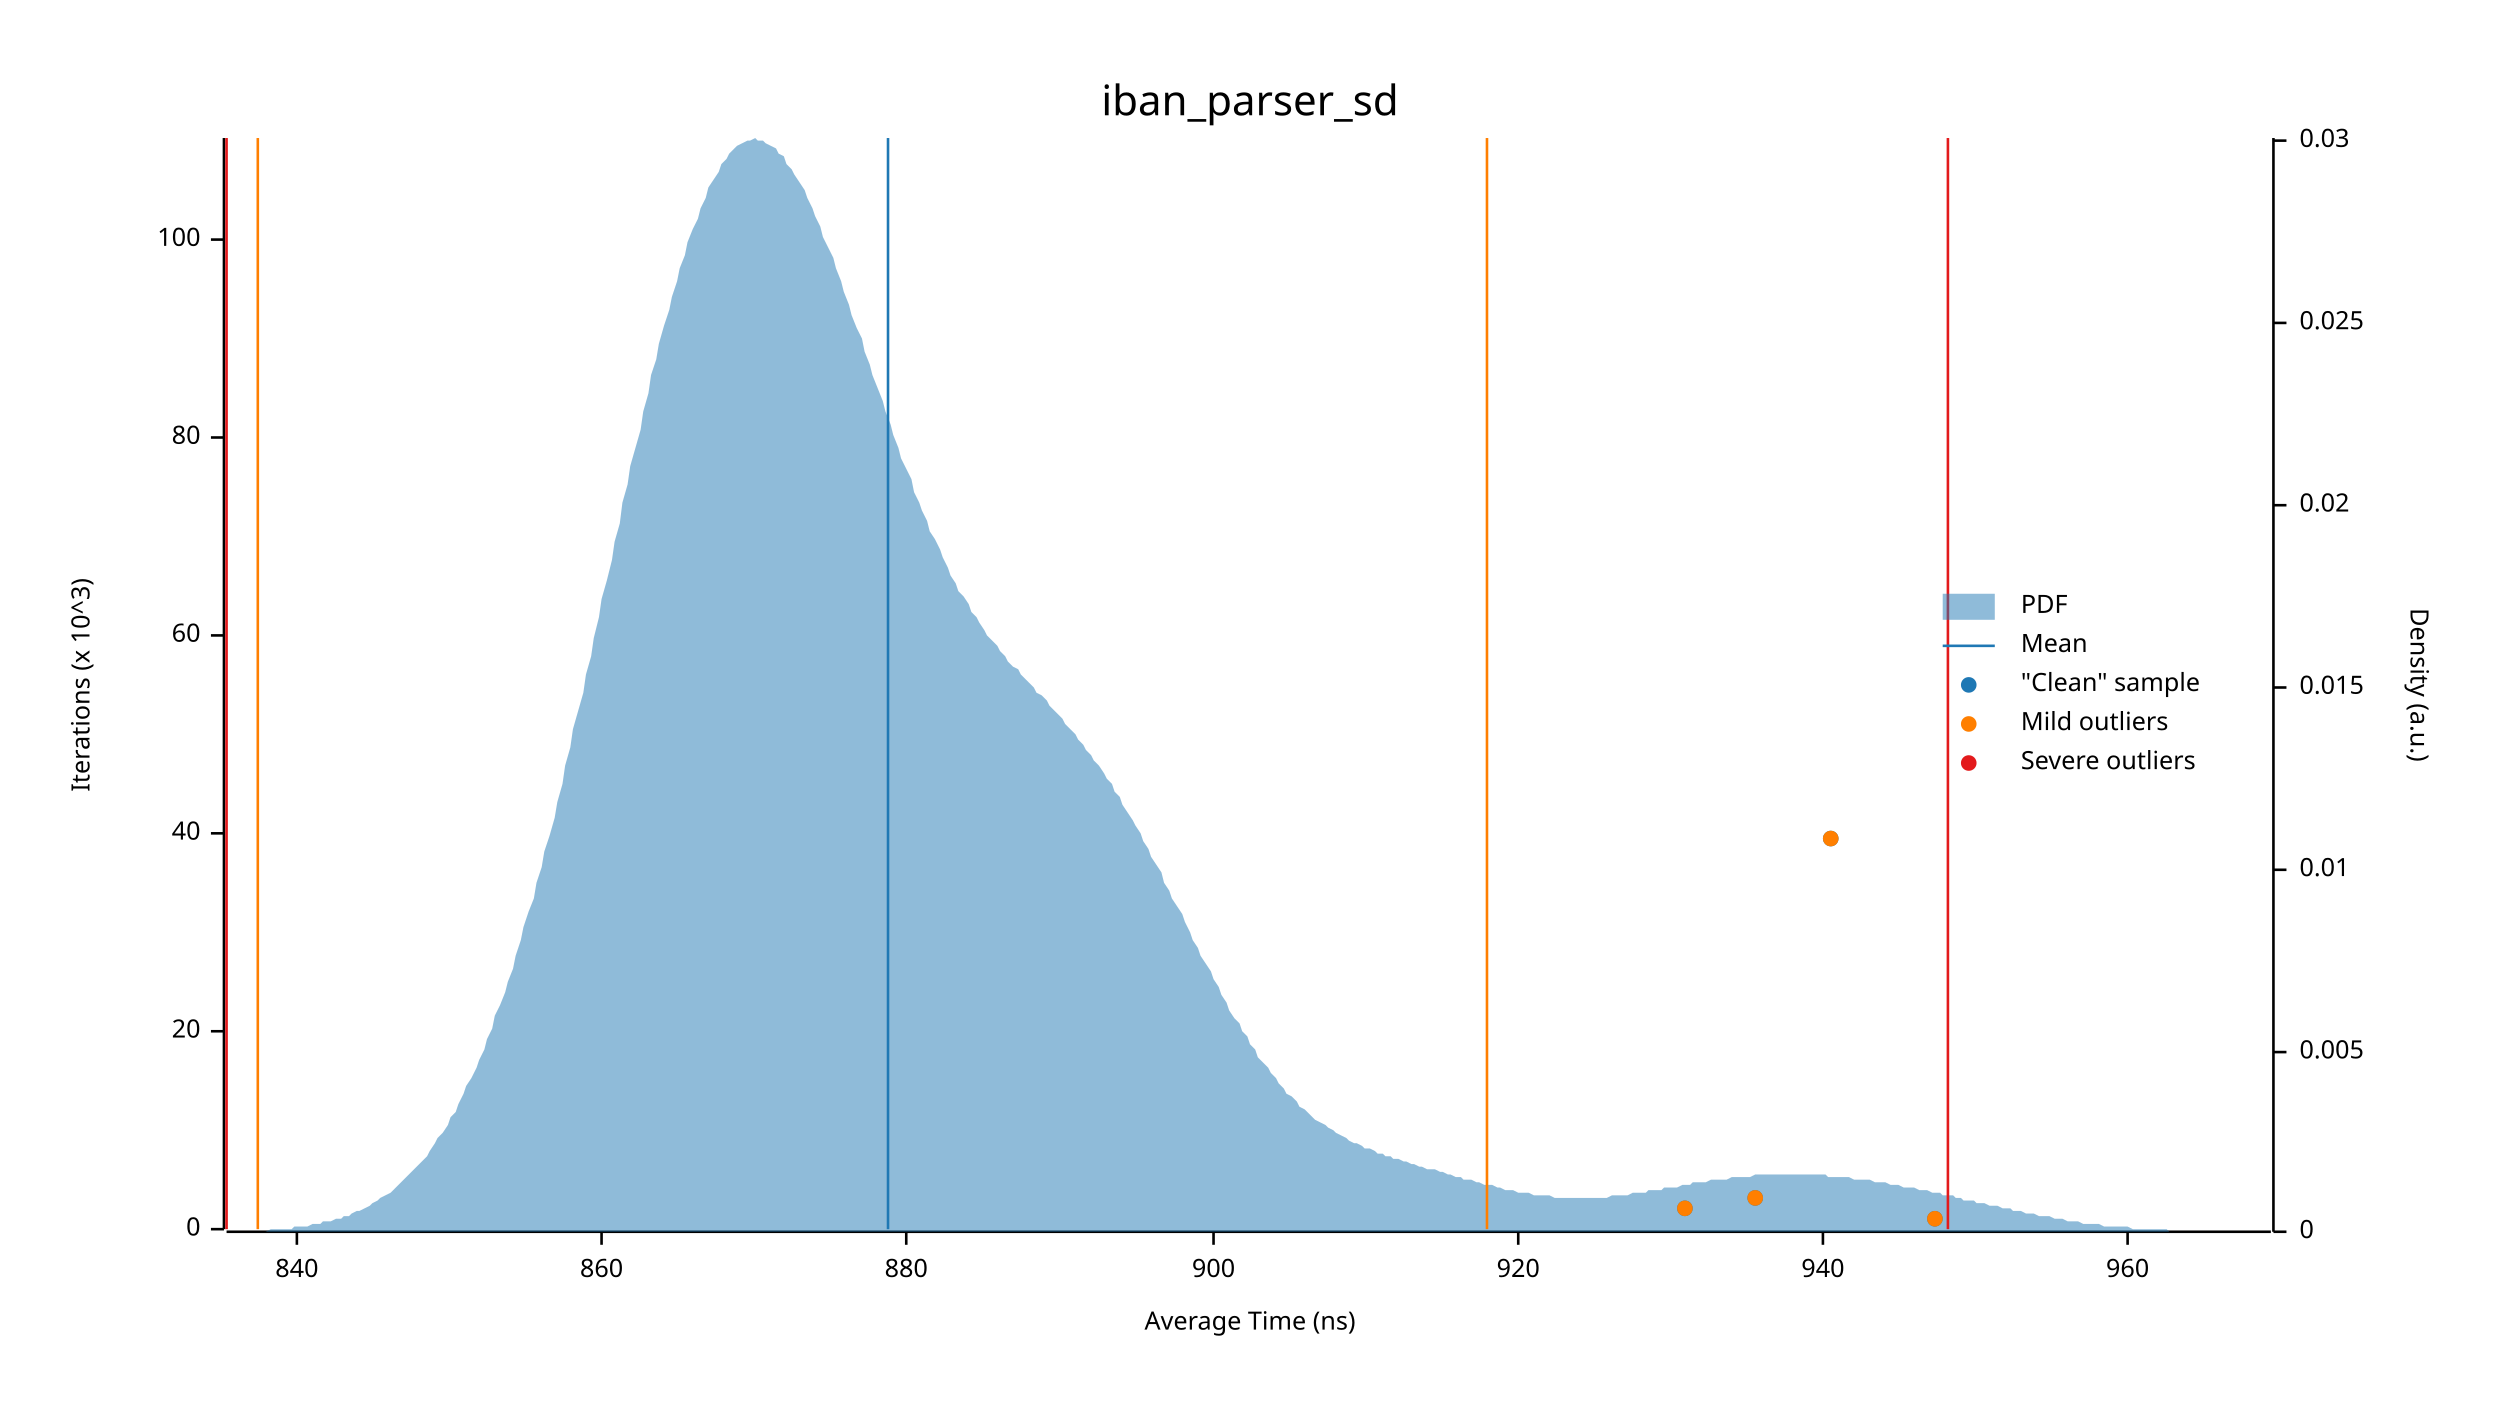
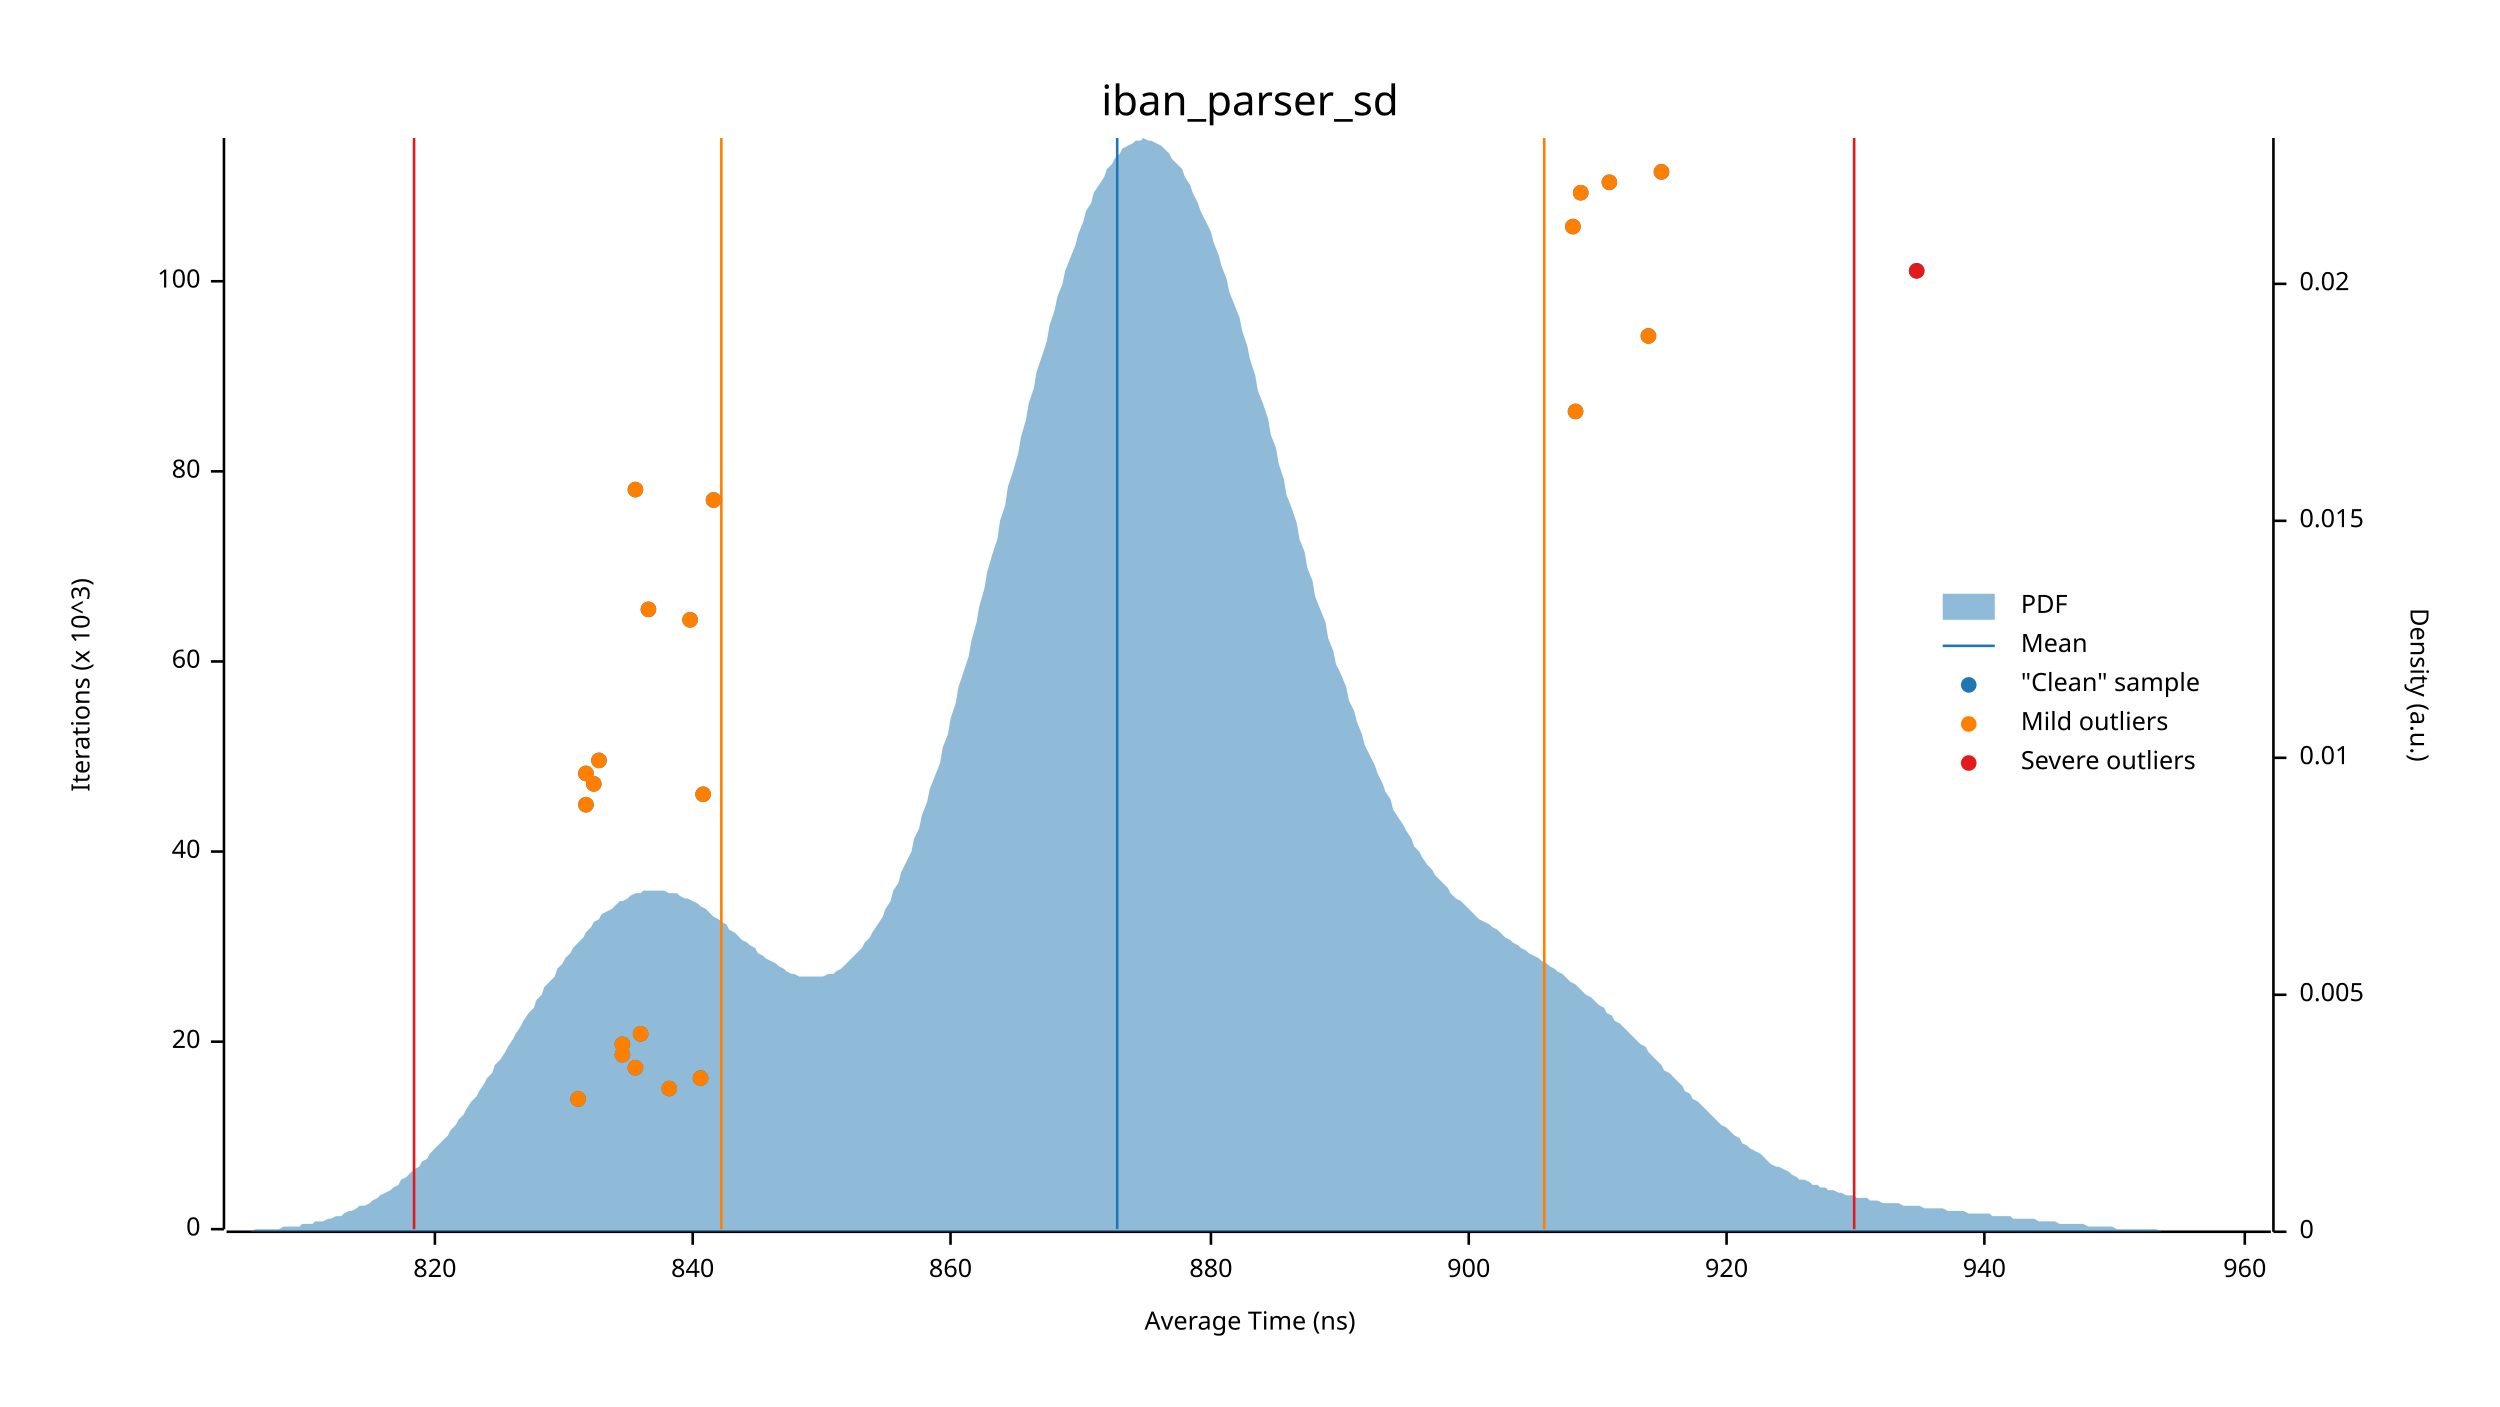
<svg xmlns="http://www.w3.org/2000/svg" width="960" height="540" viewBox="0 0 960 540">
  <text x="480" y="32" dy="0.76em" text-anchor="middle" font-family="sans-serif" font-size="16.129" opacity="1" fill="#000000">
iban_parser_sd
</text>
  <text x="27" y="263" dy="0.76em" text-anchor="middle" font-family="sans-serif" font-size="9.677" opacity="1" fill="#000000" transform="rotate(270, 27, 263)">
Iterations (x 10^3)
</text>
  <text x="480" y="513" dy="-0.5ex" text-anchor="middle" font-family="sans-serif" font-size="9.677" opacity="1" fill="#000000">
Average Time (ns)
</text>
  <polyline fill="none" opacity="1" stroke="#000000" stroke-width="1" points="86,53 86,472 " />
  <text x="77" y="472" dy="0.5ex" text-anchor="end" font-family="sans-serif" font-size="9.677" opacity="1" fill="#000000">
0
</text>
  <polyline fill="none" opacity="1" stroke="#000000" stroke-width="1" points="81,472 86,472 " />
-   <text x="77" y="396" dy="0.5ex" text-anchor="end" font-family="sans-serif" font-size="9.677" opacity="1" fill="#000000">
+   <text x="77" y="400" dy="0.5ex" text-anchor="end" font-family="sans-serif" font-size="9.677" opacity="1" fill="#000000">
20
</text>
-   <polyline fill="none" opacity="1" stroke="#000000" stroke-width="1" points="81,396 86,396 " />
-   <text x="77" y="320" dy="0.5ex" text-anchor="end" font-family="sans-serif" font-size="9.677" opacity="1" fill="#000000">
+   <polyline fill="none" opacity="1" stroke="#000000" stroke-width="1" points="81,400 86,400 " />
+   <text x="77" y="327" dy="0.5ex" text-anchor="end" font-family="sans-serif" font-size="9.677" opacity="1" fill="#000000">
40
</text>
-   <polyline fill="none" opacity="1" stroke="#000000" stroke-width="1" points="81,320 86,320 " />
-   <text x="77" y="244" dy="0.5ex" text-anchor="end" font-family="sans-serif" font-size="9.677" opacity="1" fill="#000000">
+   <polyline fill="none" opacity="1" stroke="#000000" stroke-width="1" points="81,327 86,327 " />
+   <text x="77" y="254" dy="0.5ex" text-anchor="end" font-family="sans-serif" font-size="9.677" opacity="1" fill="#000000">
60
</text>
-   <polyline fill="none" opacity="1" stroke="#000000" stroke-width="1" points="81,244 86,244 " />
-   <text x="77" y="168" dy="0.5ex" text-anchor="end" font-family="sans-serif" font-size="9.677" opacity="1" fill="#000000">
+   <polyline fill="none" opacity="1" stroke="#000000" stroke-width="1" points="81,254 86,254 " />
+   <text x="77" y="181" dy="0.5ex" text-anchor="end" font-family="sans-serif" font-size="9.677" opacity="1" fill="#000000">
80
</text>
-   <polyline fill="none" opacity="1" stroke="#000000" stroke-width="1" points="81,168 86,168 " />
-   <text x="77" y="92" dy="0.5ex" text-anchor="end" font-family="sans-serif" font-size="9.677" opacity="1" fill="#000000">
+   <polyline fill="none" opacity="1" stroke="#000000" stroke-width="1" points="81,181 86,181 " />
+   <text x="77" y="108" dy="0.5ex" text-anchor="end" font-family="sans-serif" font-size="9.677" opacity="1" fill="#000000">
100
</text>
-   <polyline fill="none" opacity="1" stroke="#000000" stroke-width="1" points="81,92 86,92 " />
+   <polyline fill="none" opacity="1" stroke="#000000" stroke-width="1" points="81,108 86,108 " />
  <polyline fill="none" opacity="1" stroke="#000000" stroke-width="1" points="87,473 872,473 " />
-   <text x="114" y="483" dy="0.76em" text-anchor="middle" font-family="sans-serif" font-size="9.677" opacity="1" fill="#000000">
+   <text x="167" y="483" dy="0.76em" text-anchor="middle" font-family="sans-serif" font-size="9.677" opacity="1" fill="#000000">
+ 820
+ </text>
+   <polyline fill="none" opacity="1" stroke="#000000" stroke-width="1" points="167,473 167,478 " />
+   <text x="266" y="483" dy="0.76em" text-anchor="middle" font-family="sans-serif" font-size="9.677" opacity="1" fill="#000000">
840
</text>
-   <polyline fill="none" opacity="1" stroke="#000000" stroke-width="1" points="114,473 114,478 " />
-   <text x="231" y="483" dy="0.76em" text-anchor="middle" font-family="sans-serif" font-size="9.677" opacity="1" fill="#000000">
+   <polyline fill="none" opacity="1" stroke="#000000" stroke-width="1" points="266,473 266,478 " />
+   <text x="365" y="483" dy="0.76em" text-anchor="middle" font-family="sans-serif" font-size="9.677" opacity="1" fill="#000000">
860
</text>
-   <polyline fill="none" opacity="1" stroke="#000000" stroke-width="1" points="231,473 231,478 " />
-   <text x="348" y="483" dy="0.76em" text-anchor="middle" font-family="sans-serif" font-size="9.677" opacity="1" fill="#000000">
+   <polyline fill="none" opacity="1" stroke="#000000" stroke-width="1" points="365,473 365,478 " />
+   <text x="465" y="483" dy="0.76em" text-anchor="middle" font-family="sans-serif" font-size="9.677" opacity="1" fill="#000000">
880
</text>
-   <polyline fill="none" opacity="1" stroke="#000000" stroke-width="1" points="348,473 348,478 " />
-   <text x="466" y="483" dy="0.76em" text-anchor="middle" font-family="sans-serif" font-size="9.677" opacity="1" fill="#000000">
+   <polyline fill="none" opacity="1" stroke="#000000" stroke-width="1" points="465,473 465,478 " />
+   <text x="564" y="483" dy="0.76em" text-anchor="middle" font-family="sans-serif" font-size="9.677" opacity="1" fill="#000000">
900
</text>
-   <polyline fill="none" opacity="1" stroke="#000000" stroke-width="1" points="466,473 466,478 " />
-   <text x="583" y="483" dy="0.76em" text-anchor="middle" font-family="sans-serif" font-size="9.677" opacity="1" fill="#000000">
+   <polyline fill="none" opacity="1" stroke="#000000" stroke-width="1" points="564,473 564,478 " />
+   <text x="663" y="483" dy="0.76em" text-anchor="middle" font-family="sans-serif" font-size="9.677" opacity="1" fill="#000000">
920
</text>
-   <polyline fill="none" opacity="1" stroke="#000000" stroke-width="1" points="583,473 583,478 " />
-   <text x="700" y="483" dy="0.76em" text-anchor="middle" font-family="sans-serif" font-size="9.677" opacity="1" fill="#000000">
+   <polyline fill="none" opacity="1" stroke="#000000" stroke-width="1" points="663,473 663,478 " />
+   <text x="762" y="483" dy="0.76em" text-anchor="middle" font-family="sans-serif" font-size="9.677" opacity="1" fill="#000000">
940
</text>
-   <polyline fill="none" opacity="1" stroke="#000000" stroke-width="1" points="700,473 700,478 " />
-   <text x="817" y="483" dy="0.76em" text-anchor="middle" font-family="sans-serif" font-size="9.677" opacity="1" fill="#000000">
+   <polyline fill="none" opacity="1" stroke="#000000" stroke-width="1" points="762,473 762,478 " />
+   <text x="862" y="483" dy="0.76em" text-anchor="middle" font-family="sans-serif" font-size="9.677" opacity="1" fill="#000000">
960
</text>
-   <polyline fill="none" opacity="1" stroke="#000000" stroke-width="1" points="817,473 817,478 " />
+   <polyline fill="none" opacity="1" stroke="#000000" stroke-width="1" points="862,473 862,478 " />
  <text x="933" y="263" dy="0.76em" text-anchor="middle" font-family="sans-serif" font-size="9.677" opacity="1" fill="#000000" transform="rotate(90, 933, 263)">
Density (a.u.)
</text>
  <polyline fill="none" opacity="1" stroke="#000000" stroke-width="1" points="873,53 873,473 " />
  <text x="883" y="473" dy="0.5ex" text-anchor="start" font-family="sans-serif" font-size="9.677" opacity="1" fill="#000000">
0
</text>
  <polyline fill="none" opacity="1" stroke="#000000" stroke-width="1" points="873,473 878,473 " />
-   <text x="883" y="404" dy="0.5ex" text-anchor="start" font-family="sans-serif" font-size="9.677" opacity="1" fill="#000000">
+   <text x="883" y="382" dy="0.5ex" text-anchor="start" font-family="sans-serif" font-size="9.677" opacity="1" fill="#000000">
0.005
</text>
-   <polyline fill="none" opacity="1" stroke="#000000" stroke-width="1" points="873,404 878,404 " />
-   <text x="883" y="334" dy="0.5ex" text-anchor="start" font-family="sans-serif" font-size="9.677" opacity="1" fill="#000000">
+   <polyline fill="none" opacity="1" stroke="#000000" stroke-width="1" points="873,382 878,382 " />
+   <text x="883" y="291" dy="0.5ex" text-anchor="start" font-family="sans-serif" font-size="9.677" opacity="1" fill="#000000">
0.01
</text>
-   <polyline fill="none" opacity="1" stroke="#000000" stroke-width="1" points="873,334 878,334 " />
-   <text x="883" y="264" dy="0.5ex" text-anchor="start" font-family="sans-serif" font-size="9.677" opacity="1" fill="#000000">
+   <polyline fill="none" opacity="1" stroke="#000000" stroke-width="1" points="873,291 878,291 " />
+   <text x="883" y="200" dy="0.5ex" text-anchor="start" font-family="sans-serif" font-size="9.677" opacity="1" fill="#000000">
0.015
</text>
-   <polyline fill="none" opacity="1" stroke="#000000" stroke-width="1" points="873,264 878,264 " />
-   <text x="883" y="194" dy="0.5ex" text-anchor="start" font-family="sans-serif" font-size="9.677" opacity="1" fill="#000000">
+   <polyline fill="none" opacity="1" stroke="#000000" stroke-width="1" points="873,200 878,200 " />
+   <text x="883" y="109" dy="0.5ex" text-anchor="start" font-family="sans-serif" font-size="9.677" opacity="1" fill="#000000">
0.02
</text>
-   <polyline fill="none" opacity="1" stroke="#000000" stroke-width="1" points="873,194 878,194 " />
-   <text x="883" y="124" dy="0.5ex" text-anchor="start" font-family="sans-serif" font-size="9.677" opacity="1" fill="#000000">
- 0.025
- </text>
-   <polyline fill="none" opacity="1" stroke="#000000" stroke-width="1" points="873,124 878,124 " />
-   <text x="883" y="54" dy="0.5ex" text-anchor="start" font-family="sans-serif" font-size="9.677" opacity="1" fill="#000000">
- 0.03
- </text>
-   <polyline fill="none" opacity="1" stroke="#000000" stroke-width="1" points="873,54 878,54 " />
-   <polygon opacity="0.5" fill="#1F78B4" points="87,473 88,473 90,473 91,473 93,473 94,473 96,473 98,473 99,473 101,473 102,473 104,472 105,472 107,472 109,472 110,472 112,472 113,471 115,471 116,471 118,471 120,470 121,470 123,470 124,469 126,469 127,469 129,468 131,468 132,467 134,467 135,466 137,465 138,465 140,464 142,463 143,462 145,461 146,460 148,459 150,458 151,457 153,455 154,454 156,452 157,451 159,449 161,447 162,446 164,444 165,442 167,439 168,437 170,435 172,432 173,429 175,427 176,424 178,420 179,417 181,414 183,410 184,407 186,403 187,399 189,395 190,390 192,386 194,381 195,377 197,372 198,367 200,361 201,356 203,350 205,345 206,339 208,333 209,327 211,321 213,314 214,308 216,301 217,294 219,287 220,280 222,273 224,266 225,259 227,252 228,245 230,237 231,230 233,223 235,215 236,208 238,201 239,193 241,186 242,179 244,172 246,165 247,158 249,151 250,144 252,138 253,132 255,125 257,119 258,114 260,108 261,103 263,98 264,93 266,88 268,84 269,80 271,76 272,72 274,69 276,66 277,63 279,61 280,59 282,57 283,56 285,55 287,54 288,54 290,53 291,54 293,54 294,55 296,56 298,57 299,59 301,60 302,63 304,65 305,67 307,70 309,73 310,76 312,80 313,83 315,87 316,91 318,95 320,99 321,103 323,108 324,112 326,117 327,121 329,126 331,130 332,135 334,140 335,144 337,149 339,154 340,158 342,163 343,167 345,172 346,176 348,180 350,184 351,189 353,193 354,196 356,200 357,204 359,207 361,211 362,214 364,218 365,221 367,224 368,227 370,229 372,232 373,235 375,237 376,239 378,242 379,244 381,246 383,248 384,250 386,252 387,254 389,256 391,257 392,259 394,261 395,262 397,264 398,266 400,267 402,269 403,271 405,273 406,274 408,276 409,278 411,280 413,282 414,284 416,286 417,288 419,290 420,292 422,294 424,297 425,299 427,301 428,304 430,306 431,309 433,312 435,315 436,317 438,320 439,323 441,326 442,329 444,332 446,335 447,339 449,342 450,345 452,348 454,351 455,354 457,358 458,361 460,364 461,367 463,370 465,373 466,376 468,379 469,382 471,385 472,388 474,391 476,393 477,396 479,398 480,401 482,403 483,406 485,408 487,410 488,412 490,414 491,416 493,418 494,420 496,421 498,423 499,425 501,426 502,427 504,429 505,430 507,431 509,432 510,433 512,434 513,435 515,436 517,437 518,438 520,439 521,439 523,440 524,441 526,441 528,442 529,443 531,443 532,444 534,444 535,445 537,445 539,446 540,446 542,447 543,447 545,448 546,448 548,449 550,449 551,449 553,450 554,450 556,451 557,451 559,452 561,452 562,453 564,453 565,453 567,454 568,454 570,455 572,455 573,455 575,456 576,456 578,457 580,457 581,457 583,458 584,458 586,458 587,458 589,459 591,459 592,459 594,459 595,459 597,460 598,460 600,460 602,460 603,460 605,460 606,460 608,460 609,460 611,460 613,460 614,460 616,460 617,460 619,459 620,459 622,459 624,459 625,459 627,458 628,458 630,458 632,458 633,457 635,457 636,457 638,457 639,456 641,456 643,456 644,456 646,455 647,455 649,455 650,454 652,454 654,454 655,454 657,453 658,453 660,453 661,453 663,453 665,452 666,452 668,452 669,452 671,452 672,452 674,451 676,451 677,451 679,451 680,451 682,451 683,451 685,451 687,451 688,451 690,451 691,451 693,451 695,451 696,451 698,451 699,451 701,451 702,452 704,452 706,452 707,452 709,452 710,452 712,453 713,453 715,453 717,453 718,453 720,454 721,454 723,454 724,454 726,455 728,455 729,455 731,456 732,456 734,456 735,456 737,457 739,457 740,457 742,458 743,458 745,458 746,459 748,459 750,459 751,460 753,460 754,461 756,461 758,461 759,462 761,462 762,462 764,463 765,463 767,463 769,464 770,464 772,464 773,465 775,465 776,465 778,466 780,466 781,466 783,467 784,467 786,467 787,467 789,468 791,468 792,468 794,469 795,469 797,469 798,469 800,470 802,470 803,470 805,470 806,470 808,471 809,471 811,471 813,471 814,471 816,471 817,471 819,472 821,472 822,472 824,472 825,472 827,472 828,472 830,472 832,472 833,473 835,473 836,473 838,473 839,473 841,473 843,473 844,473 846,473 847,473 849,473 850,473 852,473 854,473 855,473 857,473 858,473 860,473 861,473 863,473 865,473 866,473 868,473 869,473 871,473 873,473 873,473 87,473 " />
-   <polyline fill="none" opacity="1" stroke="#1F78B4" stroke-width="1" points="341,472 341,53 " />
-   <polyline fill="none" opacity="1" stroke="#FF7F00" stroke-width="1" points="99,472 99,53 " />
-   <polyline fill="none" opacity="1" stroke="#FF7F00" stroke-width="1" points="571,472 571,53 " />
-   <polyline fill="none" opacity="1" stroke="#E31A1C" stroke-width="1" points="87,472 87,53 " />
-   <polyline fill="none" opacity="1" stroke="#E31A1C" stroke-width="1" points="748,472 748,53 " />
-   <circle cx="743" cy="468" r="3" opacity="1" fill="#1F78B4" stroke="none" stroke-width="1" />
-   <circle cx="647" cy="464" r="3" opacity="1" fill="#1F78B4" stroke="none" stroke-width="1" />
-   <circle cx="674" cy="460" r="3" opacity="1" fill="#1F78B4" stroke="none" stroke-width="1" />
-   <circle cx="703" cy="322" r="3" opacity="1" fill="#1F78B4" stroke="none" stroke-width="1" />
-   <circle cx="743" cy="468" r="3" opacity="1" fill="#FF7F00" stroke="none" stroke-width="1" />
-   <circle cx="647" cy="464" r="3" opacity="1" fill="#FF7F00" stroke="none" stroke-width="1" />
-   <circle cx="674" cy="460" r="3" opacity="1" fill="#FF7F00" stroke="none" stroke-width="1" />
-   <circle cx="703" cy="322" r="3" opacity="1" fill="#FF7F00" stroke="none" stroke-width="1" />
+   <polyline fill="none" opacity="1" stroke="#000000" stroke-width="1" points="873,109 878,109 " />
+   <polygon opacity="0.5" fill="#1F78B4" points="87,473 88,473 90,473 91,473 93,473 94,473 96,473 98,472 99,472 101,472 102,472 104,472 105,472 107,472 109,471 110,471 112,471 113,471 115,471 116,470 118,470 120,470 121,469 123,469 124,469 126,468 127,468 129,467 131,467 132,466 134,465 135,465 137,464 138,463 140,463 142,462 143,461 145,460 146,459 148,458 150,457 151,456 153,455 154,453 156,452 157,451 159,449 161,448 162,446 164,445 165,443 167,441 168,440 170,438 172,436 173,434 175,432 176,430 178,428 179,426 181,423 183,421 184,419 186,416 187,414 189,412 190,409 192,407 194,404 195,402 197,399 198,397 200,394 201,392 203,389 205,387 206,384 208,382 209,379 211,377 213,375 214,372 216,370 217,368 219,366 220,364 222,362 224,360 225,358 227,356 228,354 230,353 231,351 233,350 235,349 236,348 238,346 239,346 241,345 242,344 244,343 246,343 247,342 249,342 250,342 252,342 253,342 255,342 257,343 258,343 260,343 261,344 263,345 264,345 266,346 268,347 269,348 271,349 272,350 274,352 276,353 277,354 279,355 280,357 282,358 283,359 285,361 287,362 288,363 290,364 291,366 293,367 294,368 296,369 298,370 299,371 301,372 302,373 304,374 305,374 307,375 309,375 310,375 312,375 313,375 315,375 316,375 318,374 320,374 321,373 323,372 324,371 326,369 327,368 329,366 331,364 332,362 334,360 335,358 337,355 339,352 340,349 342,346 343,342 345,339 346,335 348,331 350,327 351,322 353,318 354,313 356,308 357,303 359,298 361,293 362,287 364,282 365,276 367,270 368,264 370,258 372,252 373,246 375,239 376,233 378,226 379,220 381,213 383,207 384,200 386,194 387,187 389,181 391,174 392,168 394,161 395,155 397,149 398,143 400,137 402,131 403,125 405,119 406,114 408,109 409,104 411,99 413,94 414,90 416,85 417,81 419,78 420,74 422,71 424,68 425,65 427,63 428,61 430,59 431,57 433,56 435,55 436,54 438,54 439,53 441,54 442,54 444,55 446,56 447,57 449,59 450,61 452,63 454,65 455,68 457,71 458,74 460,78 461,81 463,85 465,89 466,93 468,98 469,102 471,107 472,112 474,117 476,122 477,127 479,133 480,138 482,144 483,150 485,155 487,161 488,167 490,172 491,178 493,184 494,190 496,195 498,201 499,207 501,212 502,218 504,223 505,229 507,234 509,239 510,245 512,250 513,255 515,259 517,264 518,269 520,273 521,277 523,282 524,286 526,290 528,294 529,297 531,301 532,304 534,307 535,311 537,314 539,317 540,319 542,322 543,325 545,327 546,329 548,332 550,334 551,336 553,338 554,339 556,341 557,343 559,345 561,346 562,347 564,349 565,350 567,352 568,353 570,354 572,355 573,356 575,357 576,358 578,360 580,361 581,362 583,363 584,364 586,365 587,366 589,367 591,368 592,369 594,370 595,371 597,372 598,373 600,374 602,376 603,377 605,378 606,379 608,381 609,382 611,383 613,385 614,386 616,387 617,389 619,390 620,392 622,393 624,395 625,396 627,398 628,399 630,401 632,402 633,404 635,406 636,407 638,409 639,411 641,412 643,414 644,415 646,417 647,419 649,420 650,422 652,423 654,425 655,426 657,428 658,429 660,431 661,432 663,433 665,435 666,436 668,437 669,439 671,440 672,441 674,442 676,443 677,444 679,446 680,447 682,448 683,448 685,449 687,450 688,451 690,452 691,453 693,453 695,454 696,455 698,455 699,456 701,456 702,457 704,457 706,458 707,458 709,459 710,459 712,459 713,460 715,460 717,460 718,461 720,461 721,461 723,462 724,462 726,462 728,462 729,462 731,463 732,463 734,463 735,463 737,463 739,464 740,464 742,464 743,464 745,464 746,464 748,465 750,465 751,465 753,465 754,465 756,466 758,466 759,466 761,466 762,466 764,466 765,467 767,467 769,467 770,467 772,467 773,468 775,468 776,468 778,468 780,468 781,468 783,469 784,469 786,469 787,469 789,469 791,470 792,470 794,470 795,470 797,470 798,470 800,470 802,471 803,471 805,471 806,471 808,471 809,471 811,471 813,472 814,472 816,472 817,472 819,472 821,472 822,472 824,472 825,472 827,472 828,472 830,473 832,473 833,473 835,473 836,473 838,473 839,473 841,473 843,473 844,473 846,473 847,473 849,473 850,473 852,473 854,473 855,473 857,473 858,473 860,473 861,473 863,473 865,473 866,473 868,473 869,473 871,473 873,473 873,473 87,473 " />
+   <polyline fill="none" opacity="1" stroke="#1F78B4" stroke-width="1" points="429,472 429,53 " />
+   <polyline fill="none" opacity="1" stroke="#FF7F00" stroke-width="1" points="277,472 277,53 " />
+   <polyline fill="none" opacity="1" stroke="#FF7F00" stroke-width="1" points="593,472 593,53 " />
+   <polyline fill="none" opacity="1" stroke="#E31A1C" stroke-width="1" points="159,472 159,53 " />
+   <polyline fill="none" opacity="1" stroke="#E31A1C" stroke-width="1" points="712,472 712,53 " />
+   <circle cx="222" cy="422" r="3" opacity="1" fill="#1F78B4" stroke="none" stroke-width="1" />
+   <circle cx="257" cy="418" r="3" opacity="1" fill="#1F78B4" stroke="none" stroke-width="1" />
+   <circle cx="269" cy="414" r="3" opacity="1" fill="#1F78B4" stroke="none" stroke-width="1" />
+   <circle cx="244" cy="410" r="3" opacity="1" fill="#1F78B4" stroke="none" stroke-width="1" />
+   <circle cx="239" cy="405" r="3" opacity="1" fill="#1F78B4" stroke="none" stroke-width="1" />
+   <circle cx="239" cy="401" r="3" opacity="1" fill="#1F78B4" stroke="none" stroke-width="1" />
+   <circle cx="246" cy="397" r="3" opacity="1" fill="#1F78B4" stroke="none" stroke-width="1" />
+   <circle cx="225" cy="309" r="3" opacity="1" fill="#1F78B4" stroke="none" stroke-width="1" />
+   <circle cx="270" cy="305" r="3" opacity="1" fill="#1F78B4" stroke="none" stroke-width="1" />
+   <circle cx="228" cy="301" r="3" opacity="1" fill="#1F78B4" stroke="none" stroke-width="1" />
+   <circle cx="225" cy="297" r="3" opacity="1" fill="#1F78B4" stroke="none" stroke-width="1" />
+   <circle cx="230" cy="292" r="3" opacity="1" fill="#1F78B4" stroke="none" stroke-width="1" />
+   <circle cx="265" cy="238" r="3" opacity="1" fill="#1F78B4" stroke="none" stroke-width="1" />
+   <circle cx="249" cy="234" r="3" opacity="1" fill="#1F78B4" stroke="none" stroke-width="1" />
+   <circle cx="274" cy="192" r="3" opacity="1" fill="#1F78B4" stroke="none" stroke-width="1" />
+   <circle cx="244" cy="188" r="3" opacity="1" fill="#1F78B4" stroke="none" stroke-width="1" />
+   <circle cx="605" cy="158" r="3" opacity="1" fill="#1F78B4" stroke="none" stroke-width="1" />
+   <circle cx="633" cy="129" r="3" opacity="1" fill="#1F78B4" stroke="none" stroke-width="1" />
+   <circle cx="736" cy="104" r="3" opacity="1" fill="#1F78B4" stroke="none" stroke-width="1" />
+   <circle cx="604" cy="87" r="3" opacity="1" fill="#1F78B4" stroke="none" stroke-width="1" />
+   <circle cx="607" cy="74" r="3" opacity="1" fill="#1F78B4" stroke="none" stroke-width="1" />
+   <circle cx="618" cy="70" r="3" opacity="1" fill="#1F78B4" stroke="none" stroke-width="1" />
+   <circle cx="638" cy="66" r="3" opacity="1" fill="#1F78B4" stroke="none" stroke-width="1" />
+   <circle cx="222" cy="422" r="3" opacity="1" fill="#FF7F00" stroke="none" stroke-width="1" />
+   <circle cx="257" cy="418" r="3" opacity="1" fill="#FF7F00" stroke="none" stroke-width="1" />
+   <circle cx="269" cy="414" r="3" opacity="1" fill="#FF7F00" stroke="none" stroke-width="1" />
+   <circle cx="244" cy="410" r="3" opacity="1" fill="#FF7F00" stroke="none" stroke-width="1" />
+   <circle cx="239" cy="405" r="3" opacity="1" fill="#FF7F00" stroke="none" stroke-width="1" />
+   <circle cx="239" cy="401" r="3" opacity="1" fill="#FF7F00" stroke="none" stroke-width="1" />
+   <circle cx="246" cy="397" r="3" opacity="1" fill="#FF7F00" stroke="none" stroke-width="1" />
+   <circle cx="225" cy="309" r="3" opacity="1" fill="#FF7F00" stroke="none" stroke-width="1" />
+   <circle cx="270" cy="305" r="3" opacity="1" fill="#FF7F00" stroke="none" stroke-width="1" />
+   <circle cx="228" cy="301" r="3" opacity="1" fill="#FF7F00" stroke="none" stroke-width="1" />
+   <circle cx="225" cy="297" r="3" opacity="1" fill="#FF7F00" stroke="none" stroke-width="1" />
+   <circle cx="230" cy="292" r="3" opacity="1" fill="#FF7F00" stroke="none" stroke-width="1" />
+   <circle cx="265" cy="238" r="3" opacity="1" fill="#FF7F00" stroke="none" stroke-width="1" />
+   <circle cx="249" cy="234" r="3" opacity="1" fill="#FF7F00" stroke="none" stroke-width="1" />
+   <circle cx="274" cy="192" r="3" opacity="1" fill="#FF7F00" stroke="none" stroke-width="1" />
+   <circle cx="244" cy="188" r="3" opacity="1" fill="#FF7F00" stroke="none" stroke-width="1" />
+   <circle cx="605" cy="158" r="3" opacity="1" fill="#FF7F00" stroke="none" stroke-width="1" />
+   <circle cx="633" cy="129" r="3" opacity="1" fill="#FF7F00" stroke="none" stroke-width="1" />
+   <circle cx="604" cy="87" r="3" opacity="1" fill="#FF7F00" stroke="none" stroke-width="1" />
+   <circle cx="607" cy="74" r="3" opacity="1" fill="#FF7F00" stroke="none" stroke-width="1" />
+   <circle cx="618" cy="70" r="3" opacity="1" fill="#FF7F00" stroke="none" stroke-width="1" />
+   <circle cx="638" cy="66" r="3" opacity="1" fill="#FF7F00" stroke="none" stroke-width="1" />
+   <circle cx="736" cy="104" r="3" opacity="1" fill="#E31A1C" stroke="none" stroke-width="1" />
  <text x="776" y="228" dy="0.76em" text-anchor="start" font-family="sans-serif" font-size="9.677" opacity="1" fill="#000000">
PDF
</text>
  <text x="776" y="243" dy="0.76em" text-anchor="start" font-family="sans-serif" font-size="9.677" opacity="1" fill="#000000">
Mean
</text>
  <text x="776" y="258" dy="0.76em" text-anchor="start" font-family="sans-serif" font-size="9.677" opacity="1" fill="#000000">
"Clean" sample
</text>
  <text x="776" y="273" dy="0.76em" text-anchor="start" font-family="sans-serif" font-size="9.677" opacity="1" fill="#000000">
Mild outliers
</text>
  <text x="776" y="288" dy="0.76em" text-anchor="start" font-family="sans-serif" font-size="9.677" opacity="1" fill="#000000">
Severe outliers
</text>
  <rect x="746" y="228" width="20" height="10" opacity="0.5" fill="#1F78B4" stroke="none" />
  <polyline fill="none" opacity="1" stroke="#1F78B4" stroke-width="1" points="746,248 766,248 " />
  <circle cx="756" cy="263" r="3" opacity="1" fill="#1F78B4" stroke="none" stroke-width="1" />
  <circle cx="756" cy="278" r="3" opacity="1" fill="#FF7F00" stroke="none" stroke-width="1" />
  <circle cx="756" cy="293" r="3" opacity="1" fill="#E31A1C" stroke="none" stroke-width="1" />
</svg>
